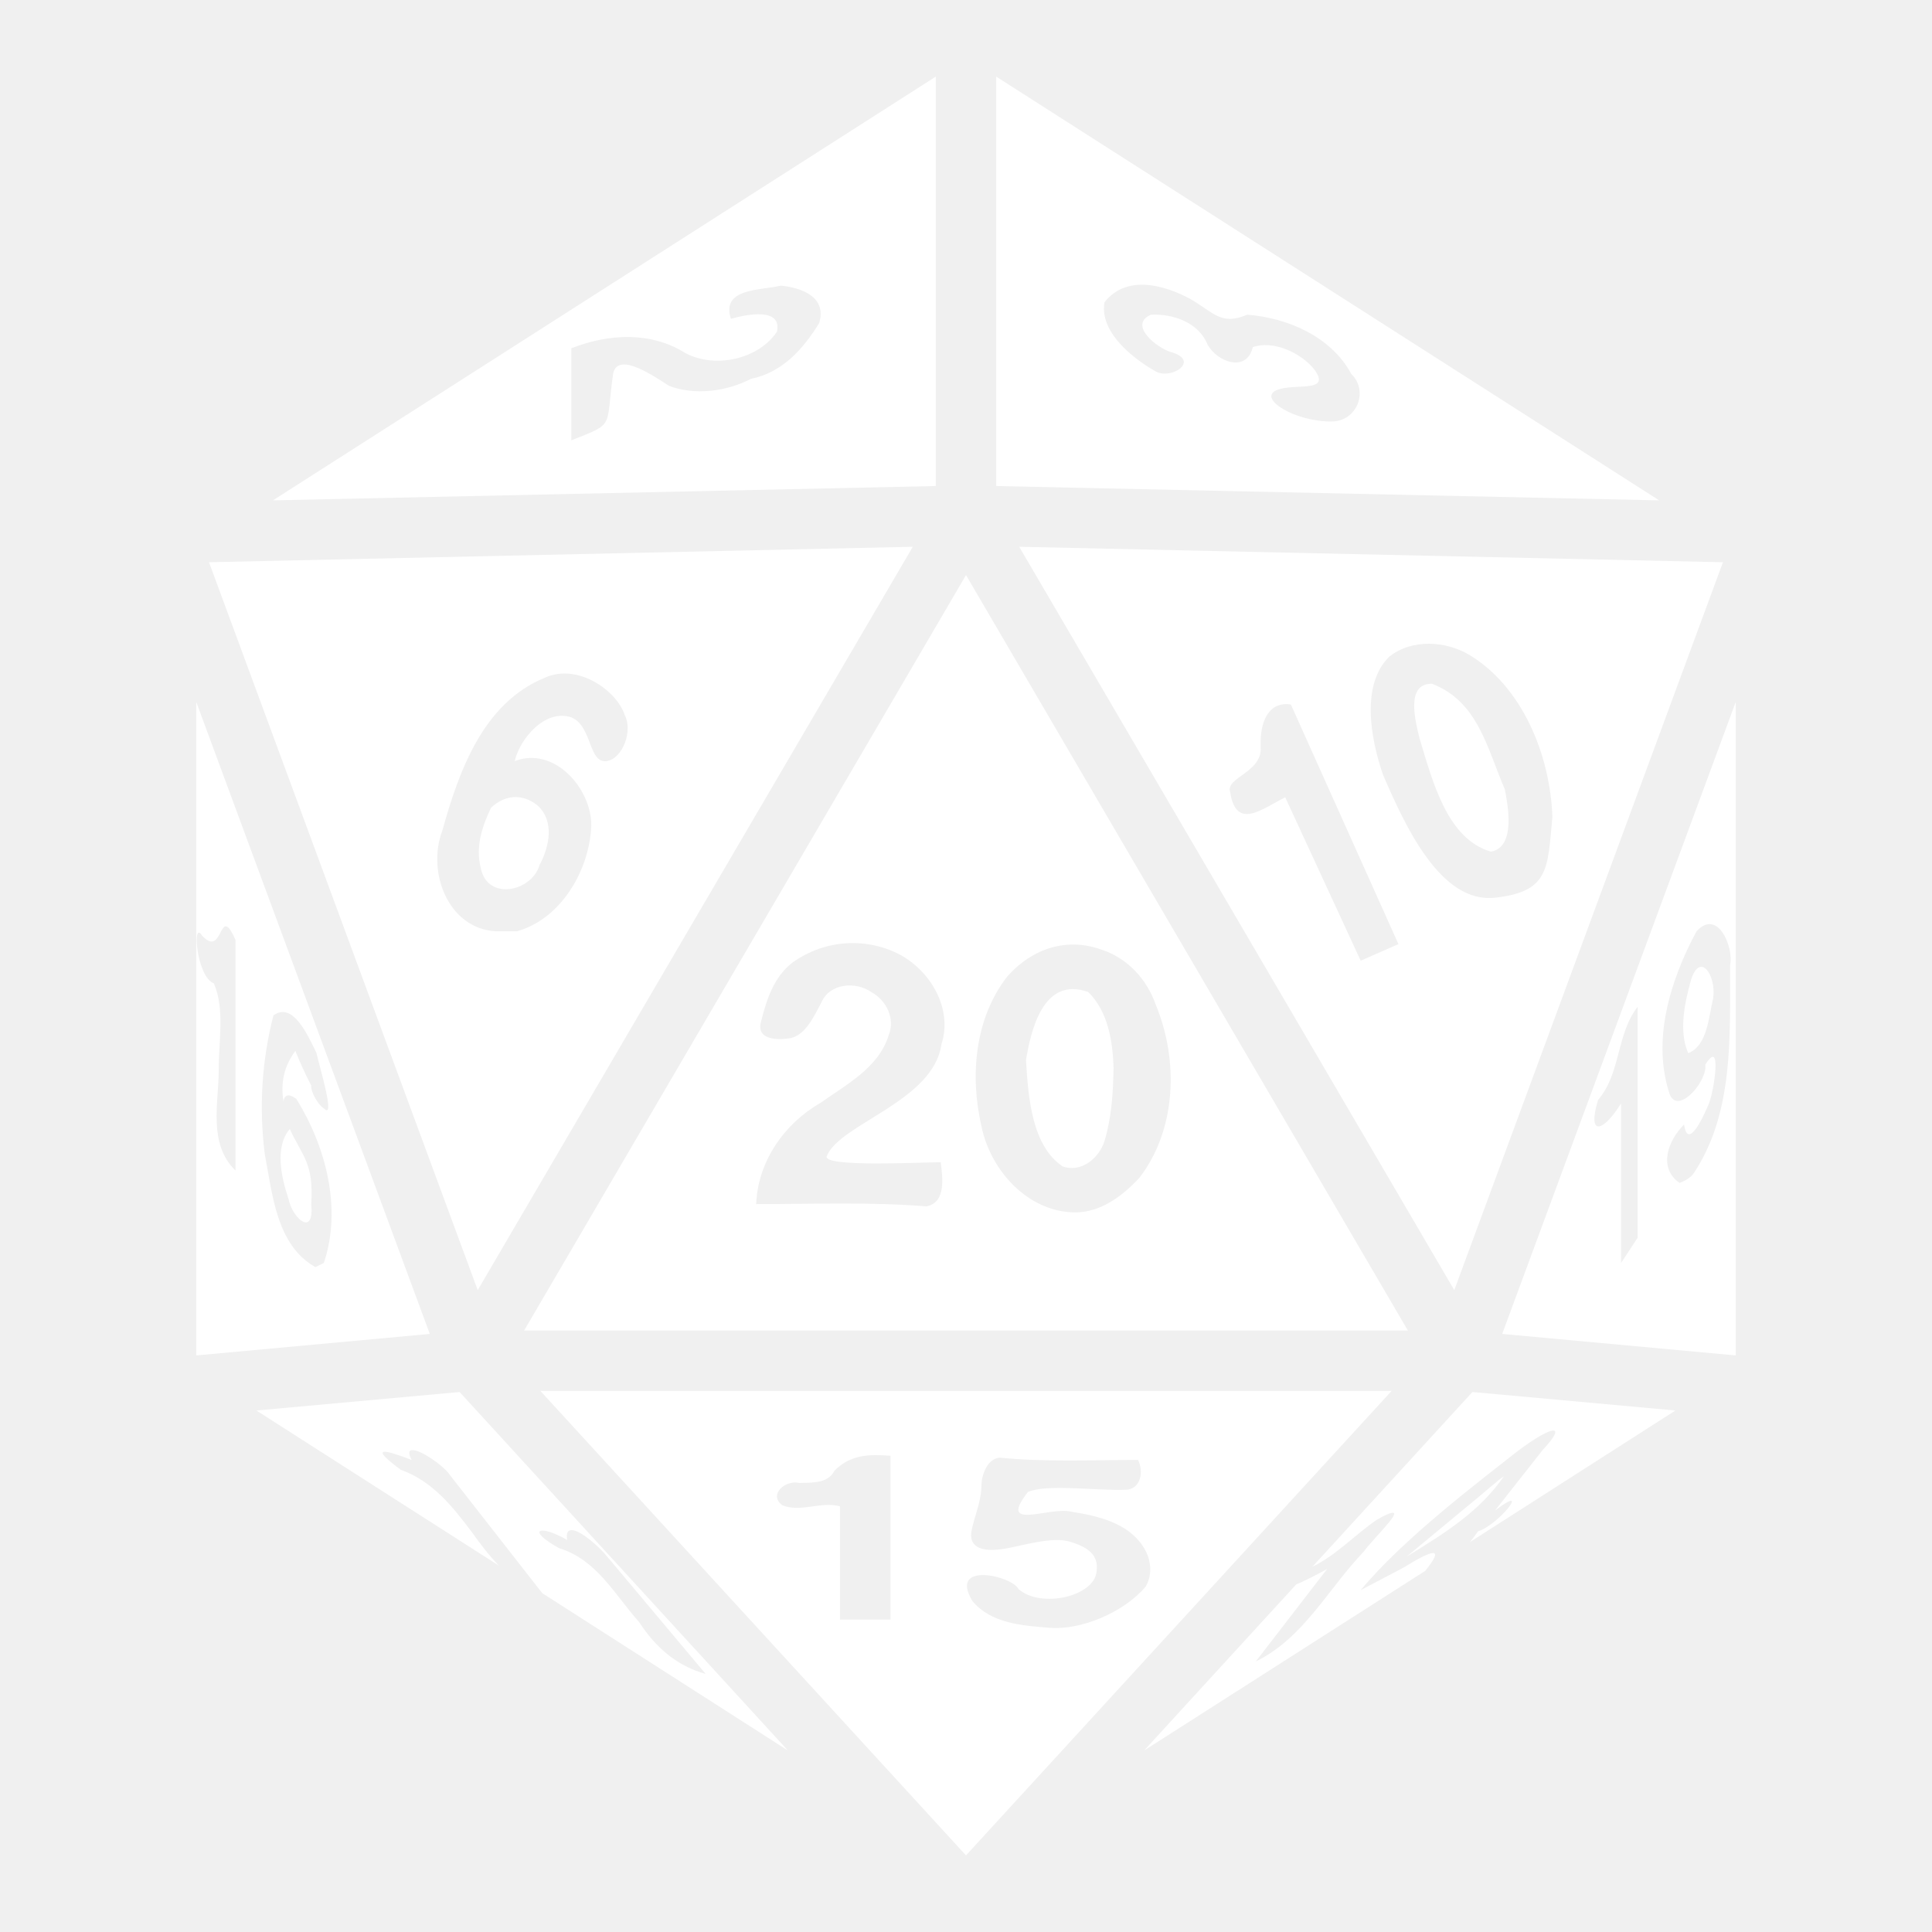
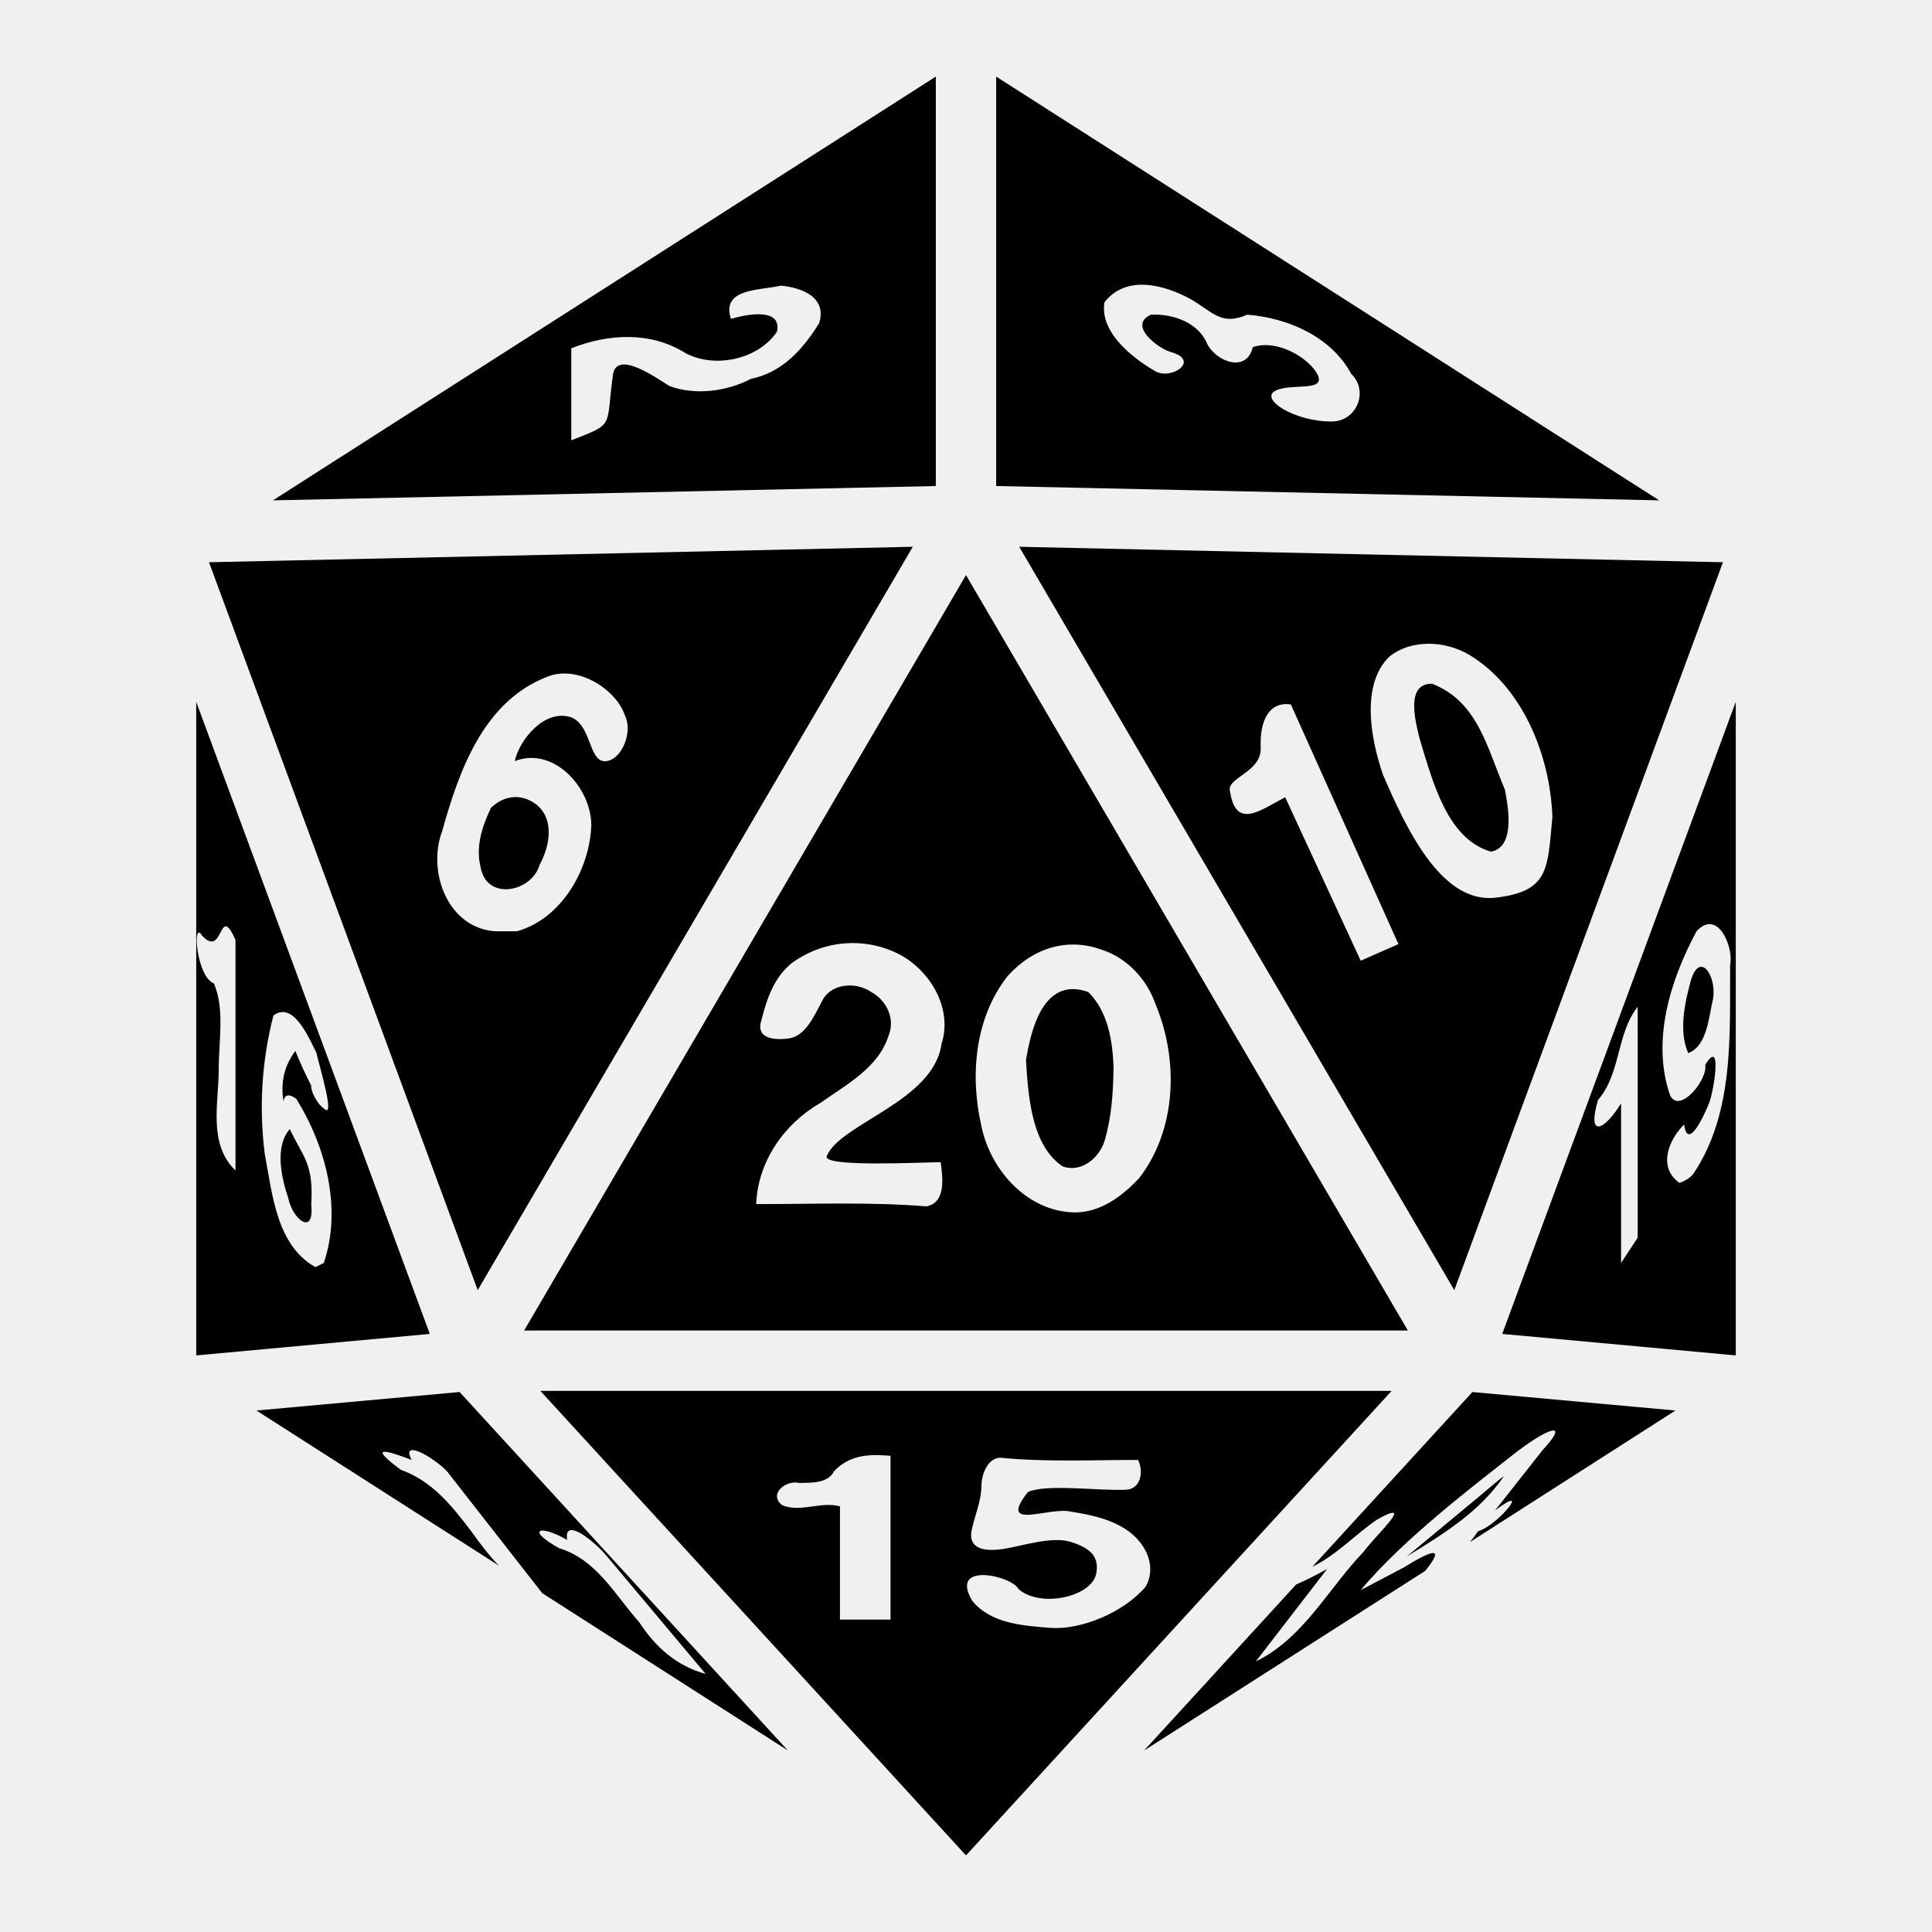
<svg xmlns="http://www.w3.org/2000/svg" viewBox="0 0 512 512" style="height: 512px; width: 512px;">
  <g class="" transform="translate(0,0)" style="">
-     <path d="M248 20.3L72.33 132.6 248 128.8zm16 0v108.5l175.7 3.8zm51.4 58.9c6.1 3.5 8.2 7.2 15.1 4.2 10.7.8 22.3 5.8 27.6 15.7 4.7 4.5 1.5 12.6-5.2 12.6-9.7.1-19.7-6.1-14.6-8.3 4.7-2 14.7.9 10-5.5-3.6-4.5-11-7.8-16.3-5.9-1.6 6.8-9.4 4-12-.7-2.3-5.8-9.1-8.2-15-7.9-6.1 2.7 1.6 8.8 5.3 9.9 7.9 2.2.2 7.5-4.1 5.1-4.2-2.4-15-9.6-13.5-18.3 5.8-7.39 15.8-4.62 22.7-.9zm-108.5-3.5c5.5.5 12.3 3 10.2 9.9-4.3 7-9.8 13.1-18.1 14.8-6.5 3.4-14.9 4.4-21.6 1.9-3.7-2.3-13.5-9.3-14.9-3.4-2.1 14.8.7 13.1-11.1 17.8V92.3c9.9-3.9 21.1-4.5 30.3 1.3 8 4.2 19.4 1.5 24.2-5.7 1.4-6.5-8.1-4.6-12.2-3.4-2.7-8.2 7.9-7.5 13.2-8.8zm35 69.2L55.39 149l71.21 192.9zm28.2 0l115.3 197L456.6 149zm-14.1 7.5L138.9 352.6h234.2zm133.3 21.1c13.9 8.3 21.5 26.2 22.1 43-1.3 13.6-.7 19.8-15.2 21.4-14.5 1.6-23.9-19.2-29.7-32.6-3.4-9.9-5.8-24 1.7-31.3 6.1-4.8 15-4.1 21.1-.5zm-223.7 16.1c2.1 4-.5 11.4-4.8 12.1-4.9.7-3.8-9.3-9.4-11.6-6.9-2.3-13.6 5.6-15 11.6 10.4-4 20.3 7.1 20.3 17-.4 11.7-7.9 24.8-19.7 28.1h-5.6c-12.7-.7-18.3-15.8-14.2-26.6 4.4-15.8 10.8-33.9 27.2-40.6 8.5-3.9 19 3.2 21.2 10zm213.9-8.4c-7.1-.1-4.4 10-3.3 14.5 3.5 11.5 7.3 26.6 18.9 30 6.8-1.2 4.4-12.8 3.7-16.5-4.7-10.9-7.1-23.3-19.3-28zM52 186v173.2l61.9-5.7zm408 0l-61.9 167.5 61.9 5.7zm-117.9.7l28.5 63.5-10 4.4-20-43.3c-6.1 3-13 8.9-14.6-1.4-1.3-3.9 8.5-5.1 8.1-11.9-.3-6.9 2.2-12.2 8-11.3zm-212 27.4c-2.4 5.1-4.1 10.3-2.7 15.9 1.7 8.8 13.5 6.4 15.6-.8 2.7-5 3.9-11.7-.5-15.7-4.1-3.4-8.9-2.8-12.4.6zm328.4 41.6c-.1 18.6 1.1 39.2-9.7 55.3-.9 1.2-2.2 1.9-3.7 2.5-5.8-4.1-3-11.3 1.2-15.5 1 7.3 5.5-2.9 6.6-5.6 1.3-3.2 3.6-17.7-1-10.2.7 4-6.8 13.1-9.3 8.1-5-14.4 0-30.5 7-43.5 5.7-6.2 9.9 4.4 8.9 8.9zM59.93 245.5c.59.1 1.34 1 2.48 3.6v61.1c-7.3-7-4.47-18-4.45-26.4 0-8.4 1.65-16.3-1.28-23.2-4.62-1.7-5.79-17-3.17-12.7 4.41 4.8 4.66-2.7 6.42-2.4zm178.77 7.6c8.1 4.5 13.8 14.4 10.8 23.6-2.1 15.2-27 21.1-30.4 29.7-1.2 3 25.4 1.6 30.2 1.6.5 4 1.5 10.7-3.8 11.7-14.5-1.2-29.9-.6-45.1-.6.4-11.2 7.4-21.3 17-26.8 6.9-4.9 15.4-9.3 18.1-17.9 1.8-4.5-.6-9.3-4.6-11.5-4.2-2.9-11-2.3-13.2 2.7-2 3.8-4.4 9.1-8.7 9.6-2.9.4-9 .5-7.2-4.9 1.4-5.6 3.4-11.5 8.2-15.2 8.8-6.3 19.9-6.7 28.7-2zm53.3-1.4c6.8 2.2 12 7.9 14.3 14.6 6.1 14.7 5.5 33.1-4.4 45.9-4.5 4.8-10.2 9.1-17 9.1-12.5-.1-22.4-11.1-24.8-22.8-3.1-13.4-1.8-28.7 6.9-39.8 6.8-7.6 16-10.3 25-7zm156.1 8.1c-1.6 5.9-3.3 13.4-.7 19.3 5.1-2 5.4-9.6 6.6-14.5.9-6.1-3.5-12.6-5.9-4.8zm-176.2 21.1c.6 10.5 1.7 22.8 9.7 28.2 4.9 1.8 9.7-2.2 11.1-6.7 1.9-6.3 2.3-12.9 2.4-19.4-.2-7.1-1.5-15-6.7-20.1-12.2-4.4-15.3 10.9-16.5 18zM434 266.8V328l-4.4 6.7v-42.3c-4.6 7.5-9.1 9.1-6.1-.9 6.1-7.1 4.8-17.4 10.5-24.7zM83.85 279c.8 3.6 5.12 17.8 2.04 14.8-1.97-1.3-3.62-4.9-3.41-6.1-1.55-3-2.96-6.1-4.21-9.2-2.95 4-3.96 8.3-3.14 13.4.2-1.6 1.18-2.3 3.39-.7 7.84 12.6 12.17 29.1 7.29 43.5l-2.22 1.1c-10.36-5.8-11.4-19.4-13.43-30-1.55-12.3-.79-24.7 2.3-36.7 5.2-3.8 9.16 5.4 11.39 9.9zm-7.05 20.2c-4.06 4.7-2.26 12.8-.38 18.4 1.11 5.5 6.92 10.2 6.06 1.6.69-11.1-2.33-12.7-5.68-20zm66.4 69.4L256 491.7l112.8-123.1zm-21.4.3l-53.84 4.9 64.24 41.1c-2.6-2.7-4.9-5.7-7.1-8.8-5.2-6.9-10.5-13.6-18.9-16.6-8.75-6.5-4.2-5.3 2.9-2.6-1-1.8-.7-2.6.1-2.6 2.2-.2 8.4 4.2 9.8 6.3l24.7 31.6 65.1 41.7zm268.4 0l-42.4 46.3c6.4-3.1 11.3-8.5 17-12.4 2.4-1.4 3.7-1.9 4.3-1.9 2.1 0-5.4 7.1-7.7 10.3-9.4 9.8-16 23-28.6 29.1l18.9-24.5c-2.3 1.3-6 3.2-8.2 4.1l-40.3 44 74.5-47.6c5.4-6.7 1.9-5.6-5.7-.9l-11.4 6c11.4-13.7 30.8-28.3 40-35.6 9.2-7.3 15.9-9.8 8.2-1.5l-12.6 16c10-7.6.9 3.9-4.5 5.5-.7 1-1.4 2-2.2 2.9l54.5-34.9zM236 385.8v43.4h-13.4v-30c-5-1.4-10.4 1.7-15.3-.3-3.8-2.9 1-6.8 4.5-5.9 3.3-.1 7.6.2 9.3-3.2 4.4-4.5 9.6-4.4 14.9-4zm29 .5c12.1 1.2 24.2.6 36.6.6 1.5 3 .8 7.8-3.3 7.9-7.7.3-21-1.6-25.9.6-8.2 10.5 5.7 3.8 11.4 5.2 7 1.1 15 2.9 19.1 9.2 2.1 3.1 2.7 7.3.7 10.7-5.8 6.8-17 11.5-25.3 10.9-7.3-.6-15.6-1.1-20.6-7.1-6.4-10.6 10.5-6.7 12.2-3.2 6 5.3 20.3 1.9 20.7-4.7.6-4.2-2.1-6.3-6.9-7.8-4.8-1.5-12.6 1-17.3 1.8-4.7.8-9.6.5-9-4.4.8-4.2 2.7-8.1 2.7-12.5.1-3 1.7-7 4.9-7.2zm133.5 5c-.2-.2-7 5.8-9.9 8.1l-15.8 13.1c10.6-6.5 19.3-12 25.7-21.2zm-247 14.2c2.4 0 7.5 4.6 9.4 7l26.1 31.1c-7.7-2.1-13.3-7.1-17.6-13.7-6.5-7.3-11.3-16.6-21.2-19.6-9-5-5.2-6.4 2.1-2.2-.3-1.9.2-2.6 1.2-2.6z" fill="#fff" fill-opacity="1" />
+     <path d="M248 20.3L72.33 132.6 248 128.8zm16 0v108.5l175.7 3.8zm51.4 58.9c6.1 3.5 8.2 7.2 15.1 4.2 10.7.8 22.3 5.8 27.6 15.7 4.7 4.5 1.5 12.6-5.2 12.6-9.7.1-19.7-6.1-14.6-8.3 4.7-2 14.7.9 10-5.5-3.6-4.5-11-7.8-16.3-5.9-1.6 6.8-9.4 4-12-.7-2.3-5.8-9.1-8.2-15-7.9-6.1 2.7 1.6 8.8 5.3 9.9 7.9 2.2.2 7.5-4.1 5.1-4.2-2.4-15-9.6-13.5-18.3 5.8-7.39 15.8-4.62 22.7-.9zm-108.5-3.5c5.5.5 12.3 3 10.2 9.9-4.3 7-9.8 13.1-18.1 14.8-6.5 3.4-14.9 4.4-21.6 1.9-3.7-2.3-13.5-9.3-14.9-3.4-2.1 14.8.7 13.1-11.1 17.8V92.3c9.9-3.9 21.1-4.5 30.3 1.3 8 4.2 19.4 1.5 24.2-5.7 1.4-6.5-8.1-4.6-12.2-3.4-2.7-8.2 7.9-7.5 13.2-8.8zm35 69.2L55.39 149l71.21 192.9zm28.2 0l115.3 197L456.6 149zm-14.1 7.5L138.9 352.6h234.2zm133.3 21.1c13.9 8.3 21.5 26.2 22.1 43-1.3 13.6-.7 19.8-15.2 21.4-14.5 1.6-23.9-19.2-29.7-32.6-3.4-9.9-5.8-24 1.7-31.3 6.1-4.8 15-4.1 21.1-.5zm-223.7 16.1c2.1 4-.5 11.4-4.8 12.1-4.9.7-3.8-9.3-9.4-11.6-6.9-2.3-13.6 5.6-15 11.6 10.4-4 20.3 7.1 20.3 17-.4 11.7-7.9 24.8-19.7 28.1h-5.6c-12.7-.7-18.3-15.8-14.2-26.6 4.4-15.8 10.8-33.9 27.2-40.6 8.5-3.9 19 3.2 21.2 10zm213.9-8.4c-7.1-.1-4.4 10-3.3 14.5 3.5 11.5 7.3 26.6 18.9 30 6.8-1.2 4.4-12.8 3.7-16.5-4.7-10.9-7.1-23.3-19.3-28zM52 186v173.2l61.9-5.7zm408 0l-61.9 167.5 61.9 5.7zm-117.9.7l28.5 63.5-10 4.4-20-43.3c-6.1 3-13 8.9-14.6-1.4-1.3-3.9 8.5-5.1 8.1-11.9-.3-6.9 2.2-12.2 8-11.3zm-212 27.4c-2.4 5.1-4.1 10.3-2.7 15.9 1.7 8.8 13.5 6.4 15.6-.8 2.7-5 3.9-11.7-.5-15.7-4.1-3.4-8.9-2.8-12.4.6zm328.4 41.6c-.1 18.6 1.1 39.2-9.7 55.3-.9 1.2-2.2 1.9-3.7 2.5-5.8-4.1-3-11.3 1.2-15.5 1 7.3 5.5-2.9 6.6-5.6 1.3-3.2 3.6-17.7-1-10.2.7 4-6.8 13.1-9.3 8.1-5-14.4 0-30.5 7-43.5 5.7-6.2 9.9 4.4 8.9 8.9zM59.93 245.5c.59.1 1.34 1 2.48 3.6v61.1c-7.3-7-4.47-18-4.45-26.4 0-8.4 1.65-16.3-1.28-23.2-4.62-1.7-5.79-17-3.17-12.7 4.41 4.8 4.66-2.7 6.42-2.4zm178.77 7.6c8.1 4.5 13.8 14.4 10.8 23.6-2.1 15.2-27 21.1-30.4 29.7-1.2 3 25.4 1.6 30.2 1.6.5 4 1.5 10.7-3.8 11.7-14.5-1.2-29.9-.6-45.1-.6.4-11.2 7.4-21.3 17-26.8 6.9-4.9 15.4-9.3 18.1-17.9 1.8-4.5-.6-9.3-4.6-11.5-4.2-2.9-11-2.3-13.2 2.7-2 3.8-4.4 9.1-8.7 9.6-2.9.4-9 .5-7.2-4.9 1.4-5.6 3.4-11.5 8.2-15.2 8.8-6.3 19.9-6.7 28.7-2zm53.3-1.4c6.8 2.2 12 7.9 14.3 14.6 6.1 14.7 5.5 33.1-4.4 45.9-4.5 4.8-10.2 9.1-17 9.1-12.5-.1-22.4-11.1-24.8-22.8-3.1-13.4-1.8-28.7 6.9-39.8 6.8-7.6 16-10.3 25-7zm156.1 8.1c-1.6 5.9-3.3 13.4-.7 19.3 5.1-2 5.4-9.6 6.6-14.5.9-6.1-3.5-12.6-5.9-4.8zm-176.2 21.1c.6 10.5 1.7 22.8 9.7 28.2 4.9 1.8 9.7-2.2 11.1-6.7 1.9-6.3 2.3-12.9 2.4-19.4-.2-7.1-1.5-15-6.7-20.1-12.2-4.4-15.3 10.9-16.5 18zM434 266.8V328l-4.4 6.7v-42.3c-4.6 7.5-9.1 9.1-6.1-.9 6.1-7.1 4.8-17.4 10.5-24.7zM83.85 279c.8 3.6 5.12 17.8 2.04 14.8-1.97-1.3-3.62-4.9-3.41-6.1-1.55-3-2.96-6.1-4.21-9.2-2.95 4-3.96 8.3-3.14 13.4.2-1.6 1.18-2.3 3.39-.7 7.84 12.6 12.17 29.1 7.29 43.5l-2.22 1.1c-10.36-5.8-11.4-19.4-13.43-30-1.55-12.3-.79-24.7 2.3-36.7 5.2-3.8 9.16 5.4 11.39 9.9zm-7.05 20.2c-4.06 4.7-2.26 12.8-.38 18.4 1.11 5.5 6.92 10.2 6.06 1.6.69-11.1-2.33-12.7-5.68-20zm66.4 69.4L256 491.7l112.8-123.1zm-21.4.3l-53.84 4.9 64.24 41.1c-2.6-2.7-4.9-5.7-7.1-8.8-5.2-6.9-10.5-13.6-18.9-16.6-8.75-6.5-4.2-5.3 2.9-2.6-1-1.8-.7-2.6.1-2.6 2.2-.2 8.4 4.2 9.8 6.3l24.7 31.6 65.1 41.7zm268.4 0l-42.4 46.3c6.4-3.1 11.3-8.5 17-12.4 2.4-1.4 3.7-1.9 4.3-1.9 2.1 0-5.4 7.1-7.7 10.3-9.4 9.8-16 23-28.6 29.1l18.9-24.5c-2.3 1.3-6 3.2-8.2 4.1l-40.3 44 74.5-47.6c5.4-6.7 1.9-5.6-5.7-.9l-11.4 6c11.4-13.7 30.8-28.3 40-35.6 9.2-7.3 15.9-9.8 8.2-1.5l-12.6 16c10-7.6.9 3.9-4.5 5.5-.7 1-1.4 2-2.2 2.9l54.5-34.9zM236 385.8v43.4h-13.4v-30c-5-1.4-10.4 1.7-15.3-.3-3.8-2.9 1-6.8 4.5-5.9 3.3-.1 7.6.2 9.3-3.2 4.4-4.5 9.6-4.4 14.9-4zm29 .5c12.1 1.2 24.2.6 36.6.6 1.5 3 .8 7.8-3.3 7.9-7.7.3-21-1.6-25.9.6-8.2 10.5 5.7 3.8 11.4 5.2 7 1.1 15 2.9 19.1 9.2 2.1 3.1 2.7 7.3.7 10.7-5.8 6.8-17 11.5-25.3 10.9-7.3-.6-15.6-1.1-20.6-7.1-6.4-10.6 10.5-6.7 12.2-3.2 6 5.3 20.3 1.9 20.7-4.7.6-4.2-2.1-6.3-6.9-7.8-4.8-1.5-12.6 1-17.3 1.8-4.7.8-9.6.5-9-4.4.8-4.2 2.7-8.1 2.7-12.5.1-3 1.7-7 4.9-7.2zm133.5 5c-.2-.2-7 5.8-9.9 8.1l-15.8 13.1c10.6-6.5 19.3-12 25.7-21.2zm-247 14.2c2.4 0 7.5 4.6 9.4 7l26.1 31.1c-7.7-2.1-13.3-7.1-17.6-13.7-6.5-7.3-11.3-16.6-21.2-19.6-9-5-5.2-6.4 2.1-2.2-.3-1.9.2-2.6 1.2-2.6z" fill="#000000" fill-opacity="1" />
  </g>
</svg>
